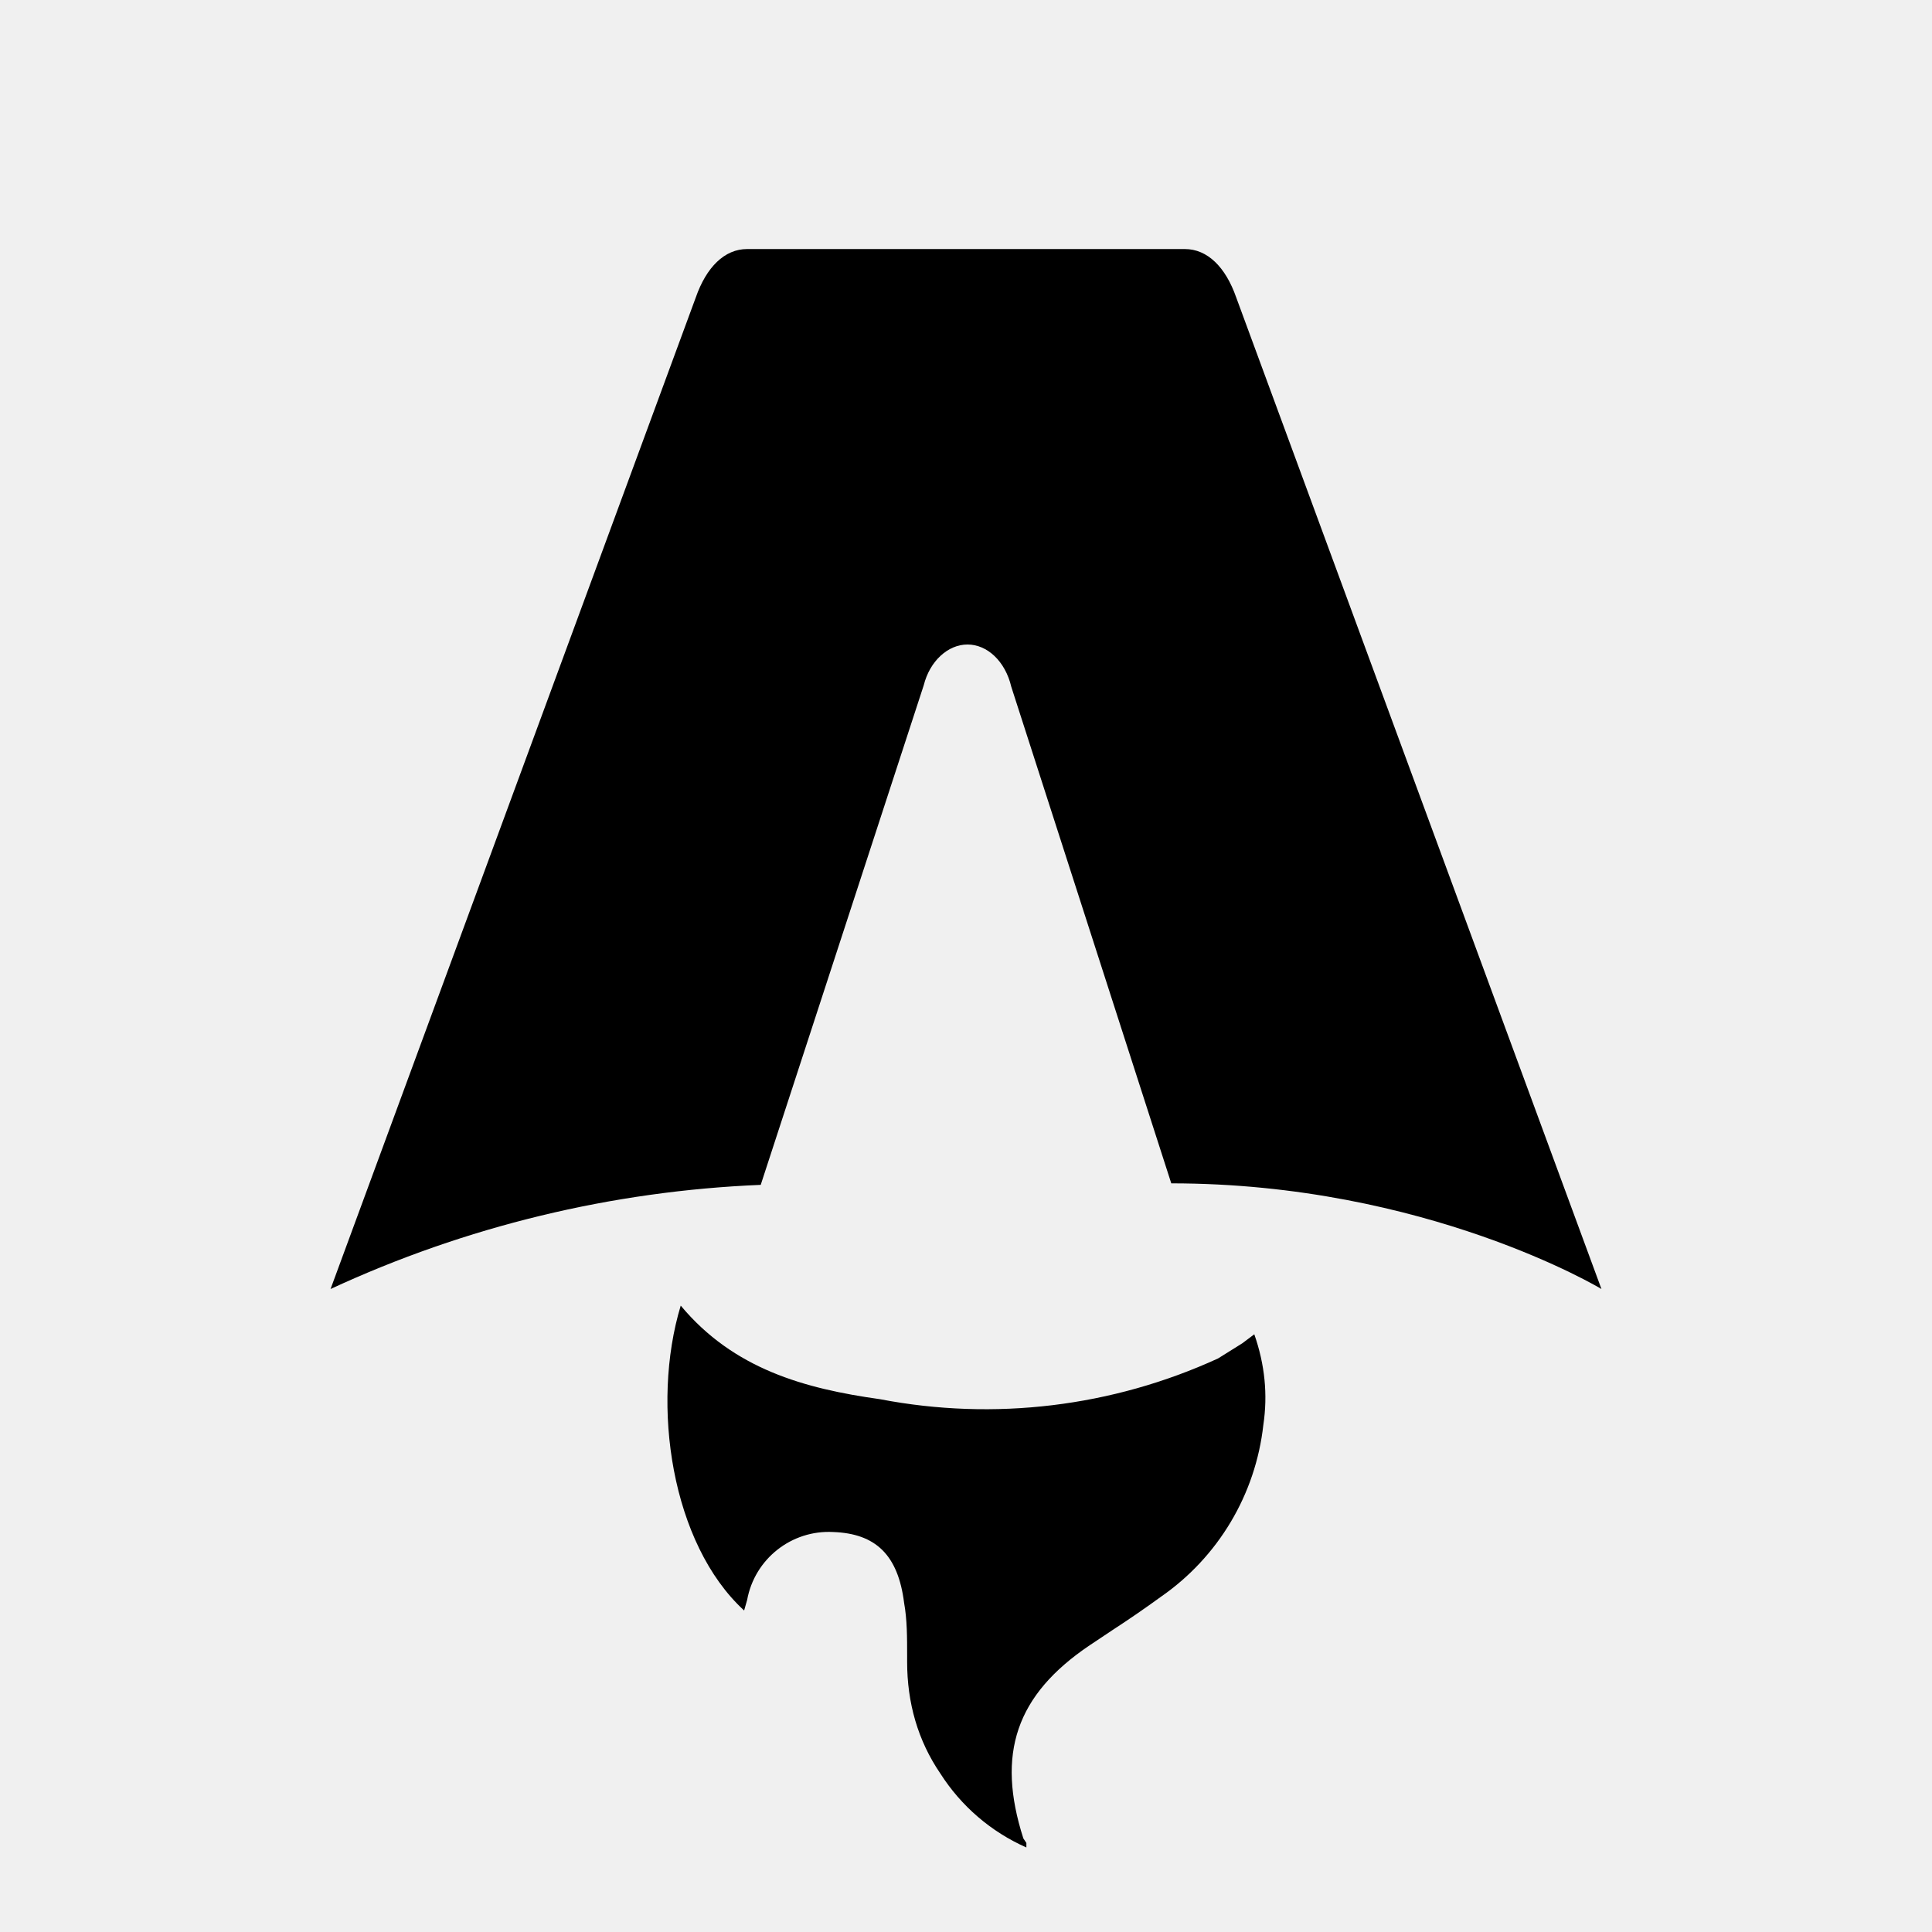
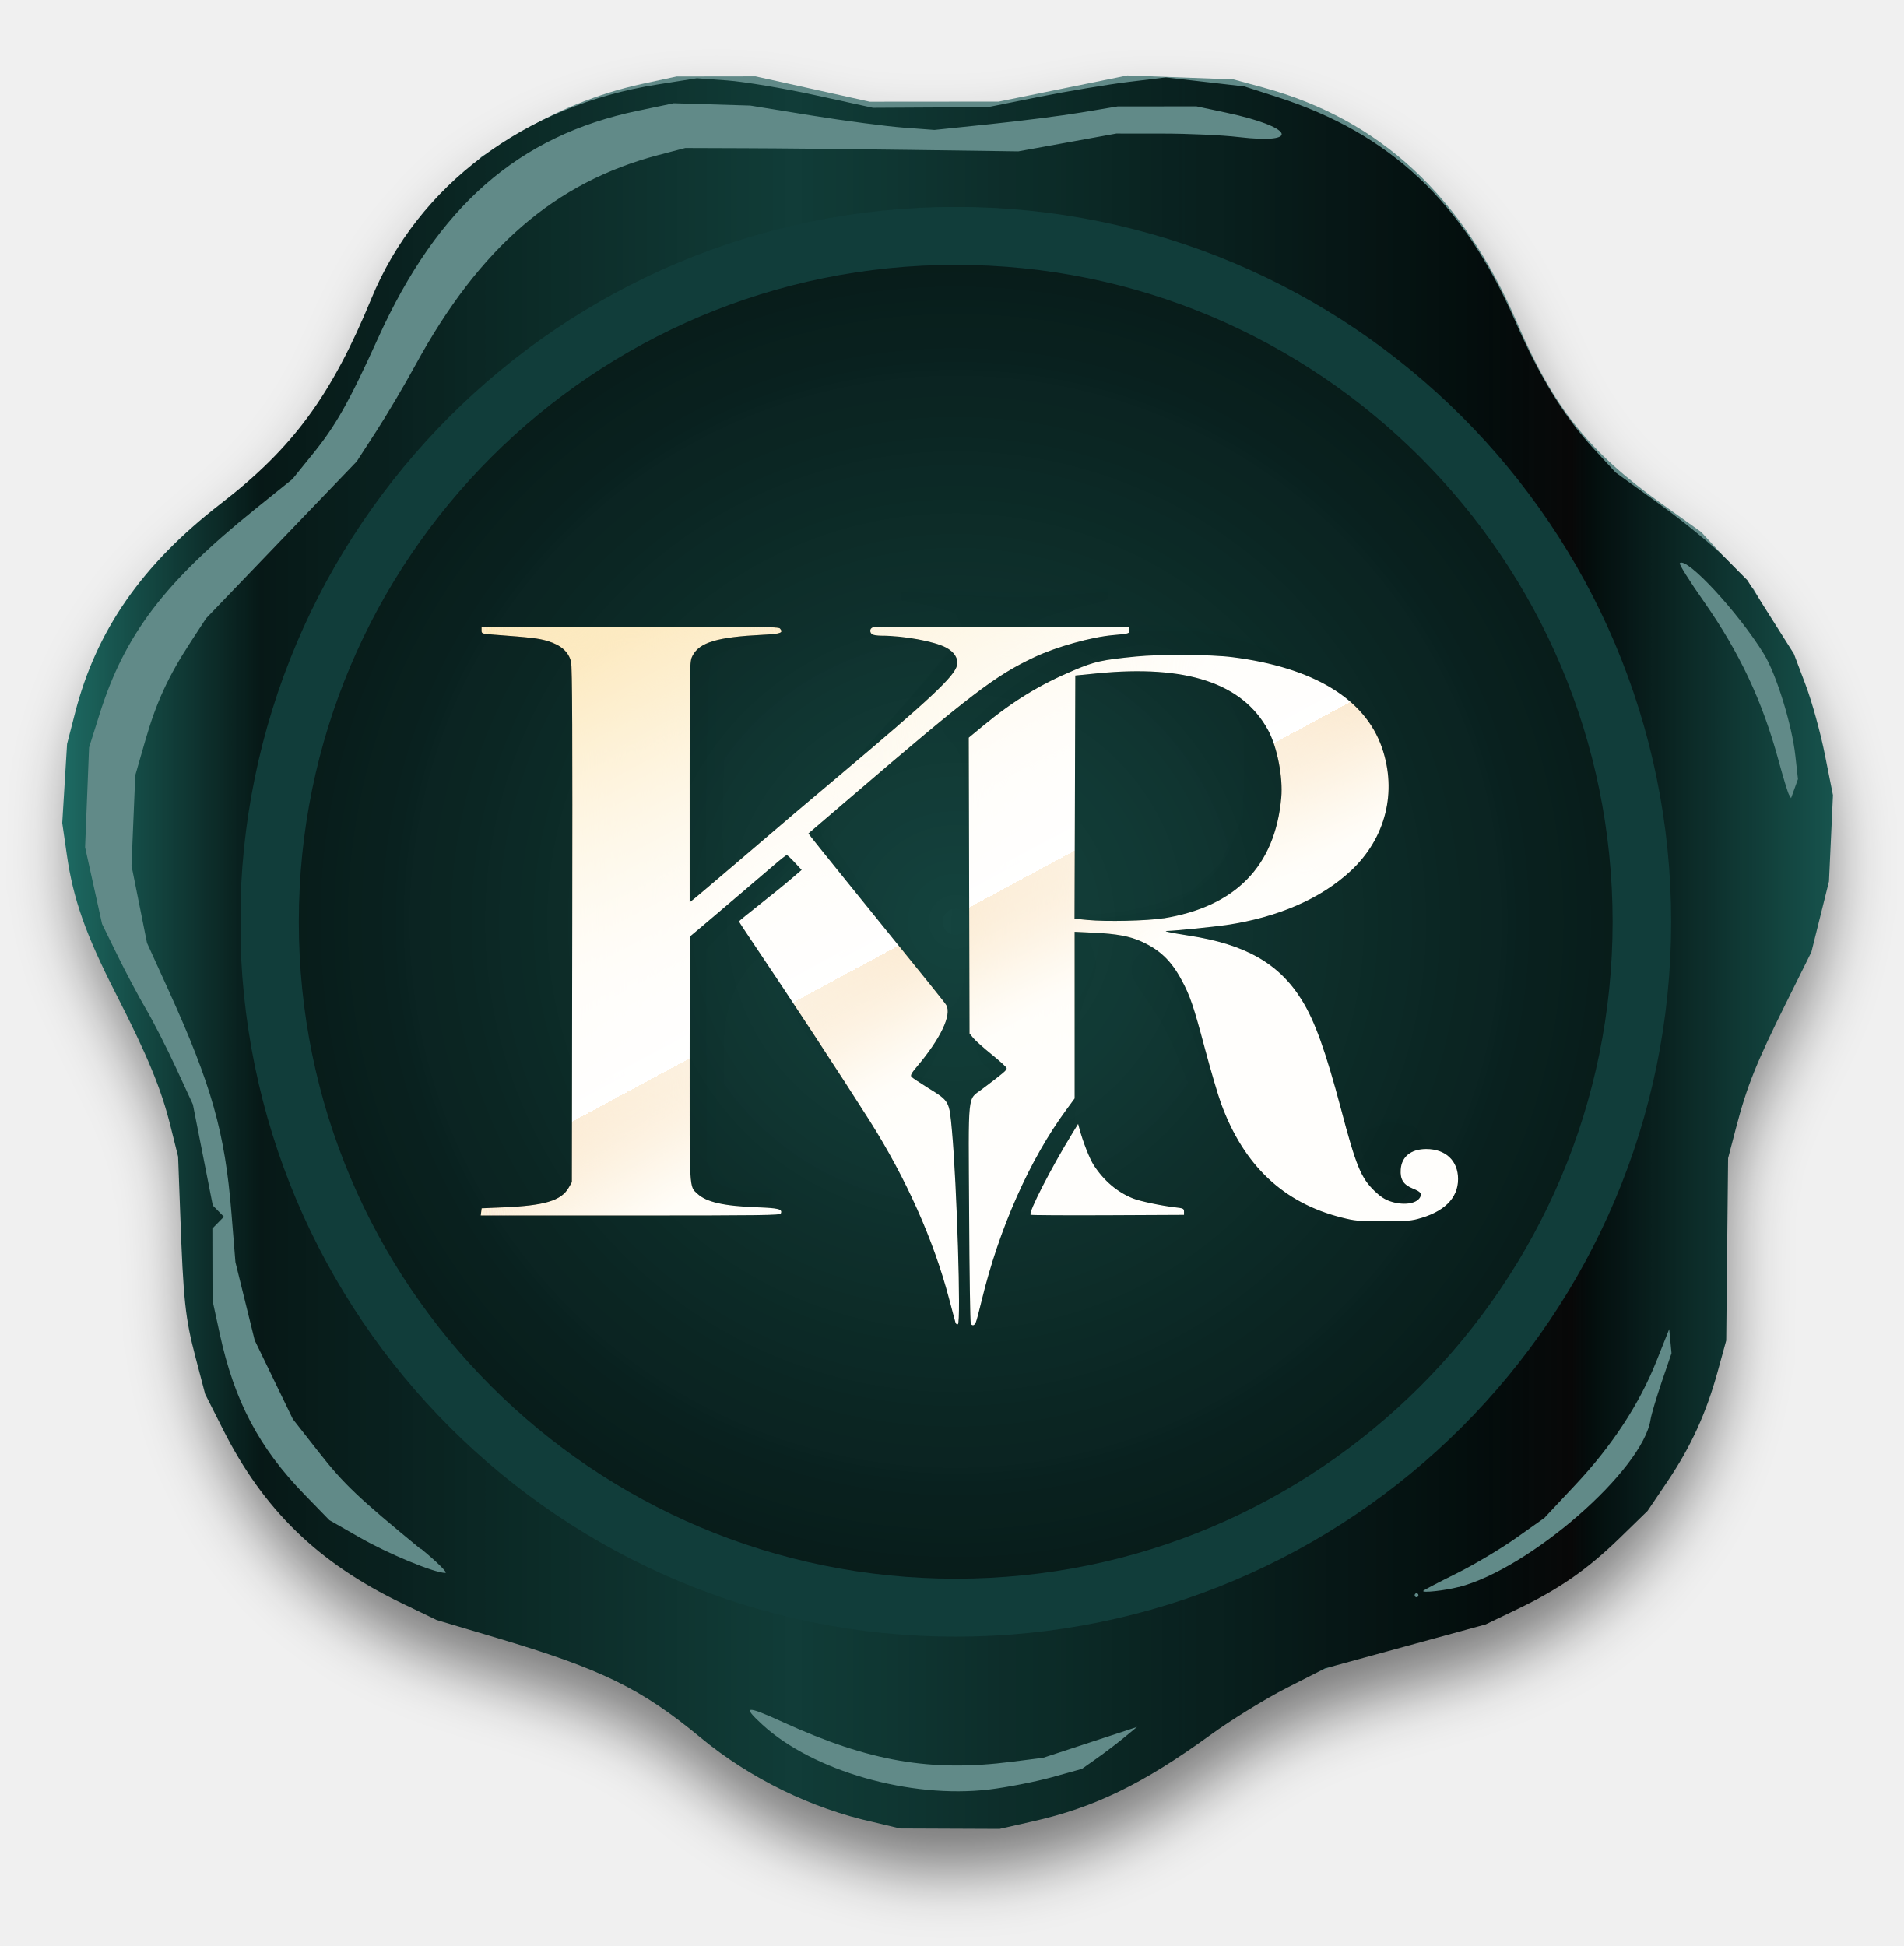
- <svg xmlns="http://www.w3.org/2000/svg" fill="none" viewBox="0 0 128 128">
-   <path d="M50.4 78.5a75.1 75.1 0 0 0-28.5 6.9l24.2-65.7c.7-2 1.9-3.2 3.4-3.2h29c1.5 0 2.7 1.2 3.4 3.2l24.2 65.7s-11.6-7-28.5-7L67 45.5c-.4-1.7-1.6-2.8-2.9-2.8-1.3 0-2.5 1.1-2.9 2.7L50.4 78.5Zm-1.1 28.2Zm-4.2-20.2c-2 6.6-.6 15.8 4.2 20.2a17.5 17.5 0 0 1 .2-.7 5.5 5.5 0 0 1 5.7-4.5c2.8.1 4.3 1.5 4.7 4.7.2 1.1.2 2.3.2 3.5v.4c0 2.7.7 5.2 2.2 7.4a13 13 0 0 0 5.7 4.9v-.3l-.2-.3c-1.8-5.6-.5-9.5 4.4-12.8l1.5-1a73 73 0 0 0 3.2-2.2 16 16 0 0 0 6.8-11.4c.3-2 .1-4-.6-6l-.8.6-1.6 1a37 37 0 0 1-22.4 2.7c-5-.7-9.7-2-13.2-6.2Z" />
-   <style>
-         path { fill: #000; }
-         @media (prefers-color-scheme: dark) {
-             path { fill: #FFF; }
-         }
-     </style>
+ <svg xmlns="http://www.w3.org/2000/svg" xmlns:xlink="http://www.w3.org/1999/xlink" width="79.32mm" height="81.101mm" viewBox="0 0 79.32 81.101" version="1.1" id="svg1" xml:space="preserve">
+   <defs id="defs1">
+     <linearGradient id="linearGradient520">
+       <stop style="stop-color:#e9be8c;stop-opacity:1;" offset="0" id="stop517" />
+       <stop style="stop-color:#ffffff;stop-opacity:1;" offset="0.435" id="stop518" />
+       <stop style="stop-color:#d9aa82;stop-opacity:1;" offset="0.435" id="stop519" />
+       <stop style="stop-color:#fff4e7;stop-opacity:1;" offset="0.568" id="stop520" />
+     </linearGradient>
+     <linearGradient id="linearGradient9">
+       <stop style="stop-color:#a40000;stop-opacity:0.99;" offset="0" id="stop9" />
+       <stop style="stop-color:#3f0202;stop-opacity:1;" offset="1" id="stop10" />
+     </linearGradient>
+     <linearGradient id="linearGradient12">
+       <stop style="stop-color:#fa0b0b;stop-opacity:1;" offset="0" id="stop16" />
+       <stop style="stop-color:#390303;stop-opacity:1;" offset="0.112" id="stop15" />
+       <stop style="stop-color:#920303;stop-opacity:1;" offset="0.413" id="stop14" />
+       <stop style="stop-color:#080808;stop-opacity:1;" offset="0.852" id="stop12" />
+       <stop style="stop-color:#c60707;stop-opacity:1;" offset="1" id="stop13" />
+     </linearGradient>
+     <linearGradient id="swatch231">
+       <stop style="stop-color:#008000;stop-opacity:1;" offset="0" id="stop231" />
+     </linearGradient>
+     <linearGradient id="swatch229">
+       <stop style="stop-color:#005b80;stop-opacity:1;" offset="0" id="stop229" />
+     </linearGradient>
+     <linearGradient xlink:href="#linearGradient12" id="linearGradient13" x1="3.6499468e-06" y1="10.13" x2="20.923" y2="10.13" gradientUnits="userSpaceOnUse" gradientTransform="matrix(0.8077965,0,0,0.8267098,-120.8176,53.47527)" />
+     <filter style="color-interpolation-filters:sRGB" id="filter37" x="-0.043" y="-0.043" width="1.086" height="1.11">
+       <feFlood result="flood" in="SourceGraphic" flood-opacity="0.498" flood-color="rgb(0,0,0)" id="feFlood36" />
+       <feGaussianBlur result="blur" in="SourceGraphic" stdDeviation="0.3" id="feGaussianBlur36" />
+       <feOffset result="offset" in="blur" dx="0" dy="0.4" id="feOffset36" />
+       <feComposite result="comp1" operator="in" in="flood" in2="offset" id="feComposite36" />
+       <feComposite result="fbSourceGraphic" operator="over" in="SourceGraphic" in2="comp1" id="feComposite37" />
+       <feColorMatrix result="fbSourceGraphicAlpha" in="fbSourceGraphic" values="0 0 0 -1 0 0 0 0 -1 0 0 0 0 -1 0 0 0 0 1 0" id="feColorMatrix497" />
+       <feColorMatrix id="feColorMatrix498" type="hueRotate" values="177" result="color1" in="fbSourceGraphic" />
+       <feColorMatrix id="feColorMatrix499" type="saturate" values="0.672" result="color2" />
+     </filter>
+     <filter style="color-interpolation-filters:sRGB" id="filter503" x="0" y="0" width="1" height="1">
+       <feColorMatrix type="hueRotate" values="177" result="color1" id="feColorMatrix502" />
+       <feColorMatrix type="saturate" values="0.672" result="color2" id="feColorMatrix503" />
+     </filter>
+     <filter style="color-interpolation-filters:sRGB" id="filter151-4" x="-0.103" y="-0.201" width="1.207" height="1.403">
+       <feGaussianBlur stdDeviation="0.435 0.648" result="result3" id="feGaussianBlur149-49" />
+       <feColorMatrix values="1 0 0 0 0 0 1 0 0 0 0 0 1 0 0 0 0 0 50 0 " result="result7" id="feColorMatrix149-15" />
+       <feComposite operator="in" in2="SourceGraphic" result="result9" id="feComposite149-5" />
+       <feComposite in2="result7" operator="arithmetic" in="result9" k1="0.5" k3="0.5" result="result1" id="feComposite150-5" k2="0" k4="0" />
+       <feBlend in2="result1" result="result5" mode="screen" in="SourceGraphic" id="feBlend150-82" />
+       <feBlend in2="result5" mode="darken" in="result5" result="result6" id="feBlend151-9" />
+       <feComposite in2="SourceGraphic" operator="in" result="result8" id="feComposite151-8" />
+     </filter>
+     <linearGradient xlink:href="#linearGradient520" id="linearGradient517" gradientUnits="userSpaceOnUse" gradientTransform="translate(-0.09588853,-0.4400105)" x1="8.214" y1="5.602" x2="13.259" y2="14.342" />
+     <radialGradient xlink:href="#linearGradient9" id="radialGradient10-1" cx="10.607" cy="9.532" fx="10.607" fy="9.532" r="5.72" gradientTransform="matrix(1.104206,0,0,1.115516,-1.076955,-1.054454)" gradientUnits="userSpaceOnUse" />
+     <filter style="color-interpolation-filters:sRGB" id="filter505-6" x="-0.021" y="-0.021" width="1.043" height="1.042">
+       <feColorMatrix type="hueRotate" values="177" result="color1" id="feColorMatrix504-0" />
+       <feColorMatrix type="saturate" values="0.672" result="color2" id="feColorMatrix505-0" />
+     </filter>
+   </defs>
+   <path d="m -112.836,70.174 c -0.129,-0.02 -0.416,-0.1 -0.637,-0.178 l -0.402,-0.141 -0.272,-0.161 c -0.15,-0.089 -0.39,-0.261 -0.534,-0.383 -0.518,-0.438 -0.926,-0.643 -1.815,-0.909 -0.904,-0.271 -1.303,-0.462 -1.778,-0.852 l -0.284,-0.233 -0.234,-0.301 -0.234,-0.301 -0.179,-0.374 -0.179,-0.374 -0.092,-0.374 -0.092,-0.374 -0.031,-0.767 -0.031,-0.767 -0.095,-0.337 -0.095,-0.337 -0.36,-0.749 -0.36,-0.749 -0.076,-0.337 -0.076,-0.337 0.015,-0.561 0.015,-0.561 0.128,-0.384 0.128,-0.384 0.174,-0.297 c 0.234,-0.4 0.524,-0.725 0.967,-1.08 0.744,-0.597 1.081,-1.051 1.461,-1.969 0.168,-0.406 0.389,-0.738 0.713,-1.07 l 0.274,-0.281 0.311,-0.195 c 0.381,-0.239 0.797,-0.409 1.227,-0.502 l 0.325,-0.07 0.377,-4.88e-4 0.377,-4.96e-4 0.545,0.121 0.545,0.121 0.615,-4.96e-4 0.615,-4.88e-4 0.615,-0.125 0.615,-0.125 0.506,0.019 0.506,0.019 0.289,0.079 c 1.107,0.303 1.896,1.034 2.414,2.235 0.356,0.825 0.684,1.237 1.384,1.737 l 0.378,0.27 0.25,0.273 0.25,0.273 0.189,0.331 c 0.217,0.38 0.333,0.679 0.441,1.134 l 0.076,0.32 -0.002,0.449 -0.002,0.449 -0.093,0.374 -0.093,0.374 -0.288,0.599 -0.288,0.599 -0.098,0.337 -0.098,0.337 -0.007,0.861 -0.007,0.861 -0.095,0.372 -0.095,0.372 -0.144,0.302 -0.144,0.302 -0.236,0.308 -0.236,0.308 -0.298,0.245 -0.298,0.245 -0.362,0.185 -0.362,0.185 -0.738,0.207 c -1.046,0.293 -1.257,0.394 -2.119,1.013 -0.471,0.338 -0.953,0.557 -1.481,0.675 l -0.255,0.057 -0.398,0.014 -0.398,0.014 z m 1.888,-2.032 c 0.233,-0.052 0.599,-0.155 0.814,-0.229 l 0.39,-0.135 0.463,-0.241 c 0.766,-0.399 1.288,-0.798 1.879,-1.437 l 0.388,-0.419 0.296,-0.456 c 0.623,-0.962 0.953,-1.949 1.045,-3.129 l 0.039,-0.502 -0.04,-0.471 -0.04,-0.471 -0.092,-0.427 c -0.63,-2.929 -3.06,-5.13 -5.96,-5.396 l -0.401,-0.037 -0.38,0.023 c -3.356,0.202 -5.915,2.635 -6.259,5.95 l -0.043,0.412 0.022,0.487 c 0.15,3.335 2.622,6.12 5.828,6.567 l 0.253,0.035 0.687,-0.014 0.687,-0.014 z m -1.707,-0.46 c -2.903,-0.298 -5.204,-2.646 -5.537,-5.65 l -0.041,-0.37 0.022,-0.487 c 0.125,-2.825 2.032,-5.096 4.797,-5.714 l 0.38,-0.085 0.741,-8.27e-4 0.741,-8.27e-4 0.307,0.068 c 1.692,0.375 2.967,1.228 3.938,2.637 l 0.25,0.363 0.221,0.457 0.221,0.457 0.124,0.396 0.124,0.396 0.078,0.476 0.078,0.476 -0.016,0.692 -0.016,0.692 -0.099,0.449 c -0.118,0.531 -0.28,0.983 -0.533,1.484 l -0.185,0.365 -0.279,0.385 c -1.263,1.741 -3.328,2.717 -5.316,2.512 z m 0.89,-0.463 0.466,-0.039 0.37,-0.091 c 1.858,-0.46 3.356,-1.85 3.968,-3.681 l 0.129,-0.388 0.077,-0.455 0.077,-0.455 -1.8e-4,-0.524 -1.8e-4,-0.524 -0.062,-0.374 c -0.453,-2.733 -2.671,-4.751 -5.355,-4.873 l -0.47,-0.021 -0.392,0.044 c -0.778,0.088 -1.271,0.262 -1.984,0.702 l -0.47,0.29 -0.378,0.314 -0.378,0.314 -0.275,0.324 c -0.598,0.706 -0.996,1.522 -1.206,2.476 l -0.078,0.356 -0.019,0.627 -0.019,0.627 0.044,0.29 c 0.408,2.717 2.51,4.801 5.104,5.059 0.168,0.017 0.324,0.033 0.346,0.036 0.022,0.003 0.25,-0.012 0.506,-0.033 z m -0.47,-2.214 c -0.008,-0.027 -0.082,-0.26 -0.165,-0.517 l -0.151,-0.468 -0.215,-0.449 -0.215,-0.449 -0.226,-0.325 c -0.124,-0.178 -0.336,-0.461 -0.47,-0.627 -0.134,-0.166 -0.263,-0.334 -0.287,-0.373 l -0.043,-0.071 0.205,-0.235 c 0.23,-0.263 0.225,-0.25 0.152,-0.432 l -0.054,-0.133 -0.046,0.012 c -0.025,0.007 -0.222,0.199 -0.437,0.428 l -0.391,0.416 0.002,1.041 0.002,1.041 0.053,0.084 c 0.059,0.093 0.1,0.109 0.356,0.145 l 0.174,0.025 -0.014,0.043 -0.014,0.043 -1.004,8.27e-4 -1.004,8.28e-4 -0.017,-0.028 c -0.021,-0.035 0.111,-0.092 0.281,-0.12 l 0.131,-0.022 0.068,-0.078 0.068,-0.078 V 61.491 59.1 l -0.078,-0.08 -0.078,-0.08 -0.181,-0.042 -0.181,-0.042 0.006,-0.037 0.006,-0.037 h 1.004 1.004 l -0.012,0.036 c -0.006,0.02 -0.108,0.056 -0.225,0.081 l -0.213,0.044 -0.059,0.075 -0.059,0.075 -0.024,1.061 c -0.022,1.01 -0.014,1.229 0.047,1.229 0.085,0 2.272,-2.449 2.304,-2.579 l 0.022,-0.09 -0.036,-0.06 -0.036,-0.06 -0.232,-0.06 -0.232,-0.06 v -0.052 -0.052 l 0.344,0.018 c 0.454,0.024 0.928,0.024 1.284,8.27e-4 l 0.289,-0.019 v 0.052 0.052 l -0.253,0.062 c -0.598,0.147 -0.656,0.193 -1.872,1.487 l -0.533,0.568 v 0.091 0.091 l 0.233,0.341 c 0.128,0.188 0.381,0.545 0.561,0.793 l 0.327,0.452 v 0.178 0.178 l -0.122,0.21 -0.122,0.21 0.089,0.086 c 0.13,0.127 0.229,0.307 0.288,0.528 l 0.052,0.196 0.021,0.528 0.021,0.528 -0.042,0.027 -0.042,0.027 z m 0.209,-0.054 c -0.09,-0.372 0.034,-1.369 0.203,-1.628 l 0.107,-0.164 -0.127,-0.112 c -0.07,-0.062 -0.159,-0.163 -0.198,-0.225 l -0.071,-0.112 -2.4e-4,-1.56 -2.4e-4,-1.56 0.288,-0.239 0.288,-0.239 0.269,-0.139 0.269,-0.139 0.265,-0.059 0.265,-0.059 0.325,0.021 c 0.548,0.036 0.934,0.174 1.221,0.435 l 0.156,0.142 0.107,0.2 0.107,0.2 v 0.374 0.374 l -0.125,0.238 -0.125,0.238 -0.182,0.141 c -0.271,0.21 -0.561,0.342 -0.933,0.427 -0.147,0.033 -0.122,0.083 0.076,0.151 l 0.176,0.06 0.151,0.134 0.151,0.134 0.09,0.183 c 0.049,0.101 0.173,0.448 0.275,0.772 0.211,0.672 0.347,0.978 0.486,1.091 l 0.097,0.079 h 0.097 c 0.053,0 0.128,-0.024 0.167,-0.054 l 0.07,-0.054 -0.134,-0.059 c -0.141,-0.061 -0.209,-0.152 -0.209,-0.278 v -0.075 l 0.095,-0.078 0.095,-0.078 h 0.117 0.117 l 0.091,0.074 c 0.05,0.041 0.102,0.118 0.115,0.172 l 0.024,0.098 -0.04,0.126 -0.04,0.126 -0.108,0.094 c -0.059,0.051 -0.176,0.113 -0.26,0.137 l -0.152,0.043 -0.246,-0.043 -0.246,-0.043 -0.177,-0.093 -0.177,-0.093 -0.18,-0.189 -0.18,-0.189 -0.129,-0.255 c -0.071,-0.14 -0.212,-0.481 -0.312,-0.757 -0.101,-0.276 -0.228,-0.578 -0.283,-0.671 l -0.1,-0.168 -0.143,-0.084 -0.143,-0.084 -0.205,-5.54e-4 -0.205,-5.37e-4 -0.057,0.059 -0.057,0.059 v 0.824 0.824 l -0.148,0.174 c -0.246,0.289 -0.48,0.846 -0.556,1.325 -0.026,0.163 -0.08,0.183 -0.114,0.042 z m 1.331,-3.495 c 0.133,-0.02 0.334,-0.072 0.448,-0.116 l 0.206,-0.08 0.139,-0.13 0.139,-0.13 0.091,-0.2 0.091,-0.2 0.034,-0.246 0.034,-0.246 -0.034,-0.245 -0.034,-0.245 -0.089,-0.182 -0.089,-0.182 -0.148,-0.131 -0.148,-0.131 -0.162,-0.047 -0.162,-0.047 -0.216,0.023 -0.216,0.023 -0.142,0.075 c -0.078,0.041 -0.167,0.113 -0.198,0.159 l -0.057,0.084 v 1.078 1.078 l 0.081,0.034 c 0.106,0.044 0.143,0.044 0.431,8.27e-4 z m -0.379,2.78 -0.39,-0.013 -0.02,-0.053 -0.02,-0.053 0.113,-0.17 0.113,-0.17 h 0.062 0.062 l 0.046,0.107 0.046,0.107 0.099,0.048 c 0.054,0.027 0.197,0.059 0.316,0.071 l 0.217,0.023 v 0.056 0.056 l -0.127,0.002 c -0.07,8.26e-4 -0.302,-0.003 -0.517,-0.011 z" style="fill:#af7474;fill-opacity:1;stroke-width:0.532;filter:url(#filter37)" id="path1-1" transform="matrix(4.366025,0,0,4.366025,530.0886,-230.3308)" />
+   <path style="fill:url(#linearGradient13);fill-opacity:1;stroke:none;stroke-width:0.534;stroke-opacity:1;filter:url(#filter503)" d="m -113.072,70.149 c -0.593,-0.13 -1.181,-0.418 -1.652,-0.807 -0.567,-0.469 -0.943,-0.653 -1.943,-0.951 l -0.577,-0.172 -0.336,-0.162 c -0.795,-0.383 -1.318,-0.892 -1.703,-1.656 l -0.171,-0.339 -0.092,-0.351 c -0.098,-0.375 -0.116,-0.537 -0.146,-1.376 l -0.02,-0.539 -0.072,-0.289 c -0.089,-0.359 -0.218,-0.671 -0.528,-1.278 -0.283,-0.556 -0.402,-0.894 -0.462,-1.313 l -0.044,-0.305 0.023,-0.377 0.023,-0.377 0.076,-0.295 c 0.202,-0.789 0.64,-1.418 1.39,-1.998 0.692,-0.535 1.057,-1.032 1.439,-1.959 0.446,-1.083 1.466,-1.846 2.733,-2.044 l 0.374,-0.059 0.292,0.021 c 0.161,0.012 0.539,0.075 0.84,0.141 l 0.548,0.12 0.548,-0.003 0.548,-0.003 0.493,-0.099 c 0.271,-0.054 0.654,-0.118 0.85,-0.142 l 0.357,-0.043 0.375,0.043 0.375,0.043 0.31,0.1 c 1.082,0.348 1.779,1.004 2.276,2.142 0.23,0.527 0.47,0.916 0.75,1.219 l 0.207,0.224 0.42,0.303 c 0.231,0.167 0.514,0.398 0.629,0.515 l 0.209,0.211 0.222,0.351 0.222,0.351 0.111,0.294 c 0.061,0.161 0.145,0.465 0.186,0.674 l 0.076,0.381 -0.019,0.412 -0.019,0.412 -0.084,0.337 -0.084,0.337 -0.242,0.487 c -0.283,0.569 -0.373,0.792 -0.477,1.19 l -0.076,0.291 -0.009,0.87 -0.009,0.87 -0.081,0.295 c -0.11,0.399 -0.255,0.717 -0.481,1.052 l -0.189,0.28 -0.261,0.254 c -0.313,0.305 -0.584,0.493 -0.985,0.685 l -0.299,0.144 -0.767,0.21 -0.767,0.21 -0.365,0.186 c -0.201,0.102 -0.53,0.305 -0.731,0.451 -0.64,0.465 -1.103,0.69 -1.692,0.823 l -0.318,0.072 -0.475,-0.002 -0.475,-0.002 z m 1.1,-0.312 c 0.166,-0.02 0.434,-0.072 0.595,-0.116 l 0.292,-0.081 0.14,-0.099 c 0.077,-0.054 0.195,-0.144 0.263,-0.2 l 0.123,-0.101 -0.448,0.147 -0.448,0.147 -0.299,0.038 c -0.774,0.099 -1.359,-0.002 -2.182,-0.377 -0.359,-0.164 -0.397,-0.159 -0.199,0.023 0.482,0.442 1.409,0.708 2.163,0.619 z m 0.905,-1.632 0.477,-0.089 0.437,-0.154 c 2.487,-0.876 4.222,-3.021 4.513,-5.58 l 0.045,-0.391 -0.023,-0.599 -0.023,-0.599 -0.07,-0.356 c -0.038,-0.196 -0.13,-0.55 -0.204,-0.786 l -0.134,-0.431 -0.253,-0.524 -0.253,-0.524 -0.247,-0.352 c -1.148,-1.637 -2.756,-2.661 -4.618,-2.941 l -0.388,-0.058 -0.489,5.37e-4 -0.489,5.54e-4 -0.365,0.053 c -1.626,0.238 -2.988,0.943 -4.083,2.114 l -0.391,0.418 -0.259,0.397 c -0.653,1.001 -0.961,1.935 -1.058,3.213 l -0.037,0.487 0.035,0.393 c 0.297,3.386 2.885,6.09 6.125,6.4 l 0.363,0.035 0.457,-0.019 0.457,-0.019 z m -1.482,-0.494 c -2.812,-0.174 -5.286,-2.508 -5.685,-5.364 l -0.06,-0.431 0.017,-0.674 0.017,-0.674 0.082,-0.392 c 0.555,-2.654 2.854,-4.611 5.612,-4.777 l 0.4,-0.024 0.384,0.043 c 2.744,0.307 4.938,2.342 5.48,5.085 l 0.076,0.384 0.023,0.458 0.023,0.458 -0.045,0.449 -0.045,0.449 -0.102,0.412 c -0.181,0.735 -0.464,1.357 -0.915,2.012 l -0.238,0.345 -0.347,0.361 -0.347,0.361 -0.402,0.305 -0.402,0.305 -0.459,0.239 -0.459,0.239 -0.406,0.134 c -0.223,0.074 -0.592,0.167 -0.82,0.207 l -0.415,0.073 -0.402,0.012 c -0.221,0.007 -0.476,0.008 -0.566,0.002 z m 1.431,-0.532 c 0.748,-0.161 1.383,-0.441 2.06,-0.904 l 0.396,-0.271 0.425,-0.433 c 0.504,-0.514 0.701,-0.789 1.01,-1.414 l 0.23,-0.466 0.111,-0.368 c 0.061,-0.202 0.142,-0.551 0.18,-0.775 l 0.07,-0.407 -0.011,-0.618 -0.011,-0.618 -0.077,-0.368 c -0.043,-0.203 -0.128,-0.523 -0.189,-0.711 l -0.112,-0.343 -0.254,-0.502 c -0.609,-1.202 -1.408,-1.991 -2.646,-2.608 l -0.402,-0.2 -0.376,-0.113 c -0.207,-0.062 -0.56,-0.141 -0.786,-0.175 l -0.41,-0.062 -0.694,0.021 -0.694,0.021 -0.292,0.076 c -0.69,0.179 -1.11,0.383 -1.882,0.917 l -0.384,0.265 -0.443,0.451 -0.443,0.451 -0.194,0.298 c -0.523,0.804 -0.823,1.67 -0.915,2.65 l -0.043,0.456 0.022,0.345 c 0.082,1.271 0.581,2.509 1.402,3.478 l 0.254,0.3 0.344,0.286 c 0.875,0.727 1.795,1.189 2.702,1.358 0.458,0.085 0.55,0.091 1.15,0.076 l 0.548,-0.014 z m -1.209,-2.378 c -0.307,-1.055 -0.699,-1.772 -1.5,-2.747 l -0.225,-0.274 0.046,-0.063 c 0.025,-0.035 0.127,-0.15 0.226,-0.256 l 0.18,-0.193 -0.086,-0.194 -0.086,-0.194 -0.448,0.468 -0.448,0.468 v 1.012 1.012 l 0.036,0.098 0.036,0.098 0.127,0.054 c 0.07,0.03 0.193,0.054 0.274,0.054 h 0.147 v 0.06 0.06 l -0.192,-0.029 c -0.106,-0.016 -0.574,-0.027 -1.041,-0.024 l -0.85,0.005 v -0.032 c 0,-0.018 0.093,-0.044 0.206,-0.058 l 0.206,-0.026 0.087,-0.089 0.087,-0.089 -0.01,-2.415 -0.01,-2.415 -0.073,-0.075 -0.073,-0.075 -0.198,-0.039 c -0.218,-0.042 -0.283,-0.076 -0.146,-0.075 0.049,2.23e-4 0.52,-0.004 1.048,-0.009 l 0.959,-0.01 -0.012,0.037 c -0.007,0.021 -0.101,0.05 -0.209,0.066 -0.108,0.016 -0.232,0.053 -0.275,0.082 l -0.078,0.053 -0.024,0.176 c -0.013,0.097 -0.024,0.647 -0.024,1.223 v 1.046 l 0.034,-0.012 c 0.114,-0.042 2.355,-2.519 2.394,-2.647 l 0.024,-0.078 -0.038,-0.073 -0.038,-0.073 -0.119,-0.037 c -0.066,-0.021 -0.181,-0.048 -0.256,-0.061 l -0.137,-0.024 v -0.041 -0.041 l 0.466,0.028 c 0.522,0.032 0.766,0.031 1.206,-0.003 l 0.301,-0.023 v 0.041 c 0,0.023 -0.045,0.051 -0.1,0.062 -0.334,0.07 -0.568,0.148 -0.743,0.247 l -0.198,0.113 -0.85,0.883 -0.85,0.883 v 0.064 c 0,0.069 0.314,0.548 0.673,1.028 0.122,0.164 0.284,0.391 0.359,0.506 l 0.137,0.208 1.1e-4,0.097 c 1.8e-4,0.15 -0.071,0.338 -0.186,0.489 l -0.104,0.137 0.159,0.163 0.159,0.163 0.059,0.204 c 0.033,0.112 0.078,0.39 0.101,0.618 l 0.042,0.414 -0.034,0.187 -0.034,0.187 z m 0.281,-0.123 c -0.019,-0.723 0.052,-1.149 0.227,-1.363 l 0.101,-0.124 -0.165,-0.149 -0.165,-0.149 -0.05,-0.122 -0.05,-0.122 v -1.496 -1.496 l 0.186,-0.172 c 0.102,-0.094 0.304,-0.246 0.448,-0.338 l 0.261,-0.166 0.286,-0.098 0.286,-0.098 0.358,4.38e-4 0.358,4.3e-4 0.268,0.057 c 0.344,0.073 0.595,0.2 0.796,0.403 l 0.16,0.161 0.094,0.206 0.094,0.206 0.001,0.3 10e-4,0.3 -0.103,0.229 -0.103,0.229 -0.137,0.137 -0.137,0.137 -0.289,0.149 -0.289,0.149 -0.285,0.063 c -0.316,0.07 -0.318,0.083 -0.023,0.174 0.113,0.035 0.269,0.111 0.348,0.17 l 0.143,0.106 0.113,0.221 c 0.062,0.122 0.2,0.491 0.306,0.82 0.279,0.87 0.41,1.113 0.623,1.161 l 0.102,0.023 0.112,-0.06 c 0.15,-0.08 0.141,-0.122 -0.035,-0.17 l -0.148,-0.041 -0.037,-0.1 -0.037,-0.1 0.038,-0.086 0.038,-0.086 0.101,-0.039 0.101,-0.039 0.118,0.023 0.118,0.023 0.056,0.082 0.056,0.082 v 0.143 0.143 l -0.06,0.094 c -0.033,0.052 -0.127,0.129 -0.209,0.172 l -0.148,0.078 -0.299,-0.019 -0.299,-0.019 -0.226,-0.123 -0.226,-0.123 -0.156,-0.178 c -0.201,-0.229 -0.389,-0.599 -0.59,-1.158 -0.248,-0.69 -0.343,-0.84 -0.627,-0.987 l -0.117,-0.06 h -0.168 -0.168 l -0.092,0.095 -0.092,0.095 0.009,0.821 0.009,0.821 -0.155,0.173 -0.155,0.173 -0.147,0.313 -0.147,0.313 -0.061,0.321 c -0.081,0.425 -0.111,0.405 -0.123,-0.081 z m 1.516,-3.21 0.248,-0.054 0.185,-0.103 c 0.227,-0.127 0.374,-0.303 0.477,-0.574 l 0.079,-0.206 0.003,-0.394 0.003,-0.394 -0.122,-0.254 -0.122,-0.254 -0.17,-0.128 -0.17,-0.128 -0.183,-0.04 -0.183,-0.04 -0.191,0.037 c -0.233,0.045 -0.469,0.164 -0.52,0.261 l -0.038,0.072 -0.016,0.986 c -0.008,0.542 -0.007,1.049 0.004,1.126 l 0.02,0.14 0.224,-5.46e-4 c 0.123,-3.63e-4 0.335,-0.025 0.471,-0.054 z m -0.732,2.761 c -0.146,-0.007 -0.265,-0.021 -0.265,-0.031 0,-0.04 0.179,-0.302 0.251,-0.369 l 0.078,-0.071 v 0.061 c 0,0.034 0.046,0.114 0.102,0.179 l 0.102,0.117 0.3,0.041 c 0.165,0.023 0.3,0.054 0.3,0.071 v 0.03 l -0.301,-0.007 c -0.166,-0.004 -0.421,-0.013 -0.566,-0.02 z m 3.389,3.754 c 0,-0.01 -0.008,-0.019 -0.018,-0.019 -0.01,0 -0.018,0.008 -0.018,0.019 0,0.01 0.008,0.019 0.018,0.019 0.01,0 0.018,-0.008 0.018,-0.019 z m 0.384,-0.078 c 0.679,-0.175 1.759,-1.118 1.832,-1.6 0.007,-0.046 0.055,-0.207 0.106,-0.358 l 0.094,-0.275 -0.011,-0.115 -0.011,-0.115 -0.121,0.304 c -0.164,0.412 -0.422,0.807 -0.776,1.184 l -0.295,0.315 -0.268,0.19 c -0.147,0.104 -0.404,0.257 -0.569,0.339 -0.166,0.082 -0.309,0.157 -0.318,0.166 -0.022,0.023 0.203,-8.27e-4 0.337,-0.036 z m -9.906,-0.362 c -0.599,-0.492 -0.735,-0.621 -0.975,-0.927 l -0.247,-0.315 -0.182,-0.376 -0.182,-0.376 -0.092,-0.373 -0.092,-0.373 -0.038,-0.469 c -0.062,-0.768 -0.189,-1.22 -0.599,-2.123 l -0.207,-0.455 -0.074,-0.369 -0.074,-0.369 0.018,-0.431 0.018,-0.431 0.095,-0.33 c 0.107,-0.371 0.22,-0.615 0.434,-0.943 l 0.147,-0.225 0.719,-0.749 0.719,-0.749 0.182,-0.281 c 0.1,-0.154 0.27,-0.441 0.377,-0.637 0.614,-1.125 1.334,-1.747 2.321,-2.007 l 0.256,-0.067 0.566,0.002 c 0.312,8.26e-4 1.027,0.008 1.59,0.016 l 1.023,0.014 0.468,-0.085 0.468,-0.085 0.445,3.55e-4 c 0.245,1.9e-4 0.569,0.015 0.719,0.033 0.61,0.072 0.525,-0.097 -0.117,-0.233 l -0.282,-0.06 -0.376,1.57e-4 -0.376,1.49e-4 -0.347,0.058 c -0.191,0.032 -0.585,0.082 -0.875,0.112 l -0.528,0.055 -0.294,-0.022 c -0.162,-0.012 -0.557,-0.064 -0.879,-0.116 l -0.585,-0.095 -0.365,-0.011 -0.365,-0.011 -0.345,0.072 c -1.139,0.239 -1.906,0.91 -2.477,2.169 -0.279,0.615 -0.406,0.84 -0.631,1.116 l -0.187,0.231 -0.354,0.285 c -0.869,0.7 -1.248,1.2 -1.487,1.959 l -0.1,0.318 -0.019,0.476 -0.019,0.476 0.081,0.366 0.081,0.366 0.147,0.3 c 0.081,0.165 0.203,0.395 0.272,0.512 0.069,0.117 0.198,0.37 0.287,0.562 l 0.161,0.349 0.095,0.482 0.095,0.482 0.053,0.054 0.053,0.054 -0.055,0.056 -0.055,0.056 7.8e-4,0.344 7.8e-4,0.344 0.069,0.318 c 0.139,0.64 0.374,1.087 0.81,1.535 l 0.236,0.243 0.287,0.164 c 0.271,0.156 0.712,0.339 0.82,0.34 0.027,4.38e-4 -0.079,-0.105 -0.235,-0.233 z m 13.12,-7.574 c -0.032,-0.294 -0.182,-0.779 -0.3,-0.971 -0.244,-0.397 -0.74,-0.932 -0.803,-0.867 -0.009,0.009 0.094,0.173 0.229,0.365 0.341,0.487 0.559,0.95 0.713,1.516 0.044,0.162 0.089,0.309 0.1,0.328 l 0.02,0.034 0.033,-0.091 0.033,-0.091 z" id="path312" transform="matrix(4.366025,0,0,4.366025,530.0886,-230.3308)" />
+   <ellipse style="fill:url(#radialGradient10-1);fill-rule:nonzero;stroke:#741b1b;stroke-width:0.539;stroke-dasharray:none;stroke-opacity:1;filter:url(#filter505-6)" id="path37-5-5" cx="10.636" cy="9.579" rx="6.316" ry="6.381" transform="matrix(4.527577,0,0,4.479775,-8.32578,-4.49568)" />
+   <path style="fill:url(#linearGradient517);stroke-width:0.329;filter:url(#filter151-4)" d="m 10.498,13.367 c -0.004,-0.014 -0.035,-0.136 -0.068,-0.271 C 10.271,12.45 9.988,11.771 9.612,11.134 9.333,10.662 8.761,9.728 8.427,9.198 c -0.091,-0.144 -0.165,-0.265 -0.165,-0.269 0,-0.004 0.097,-0.089 0.215,-0.188 0.118,-0.1 0.264,-0.226 0.323,-0.281 l 0.109,-0.1 -0.071,-0.082 c -0.039,-0.045 -0.076,-0.082 -0.083,-0.082 -0.006,0 -0.066,0.05 -0.133,0.112 -0.129,0.119 -0.53,0.485 -0.741,0.676 l -0.127,0.114 -8.92e-4,1.354 c -9.57e-4,1.471 -0.005,1.403 0.081,1.488 0.093,0.092 0.27,0.135 0.614,0.149 0.227,0.009 0.265,0.02 0.246,0.069 -0.007,0.019 -0.188,0.022 -1.553,0.022 h -1.545 l 0.005,-0.04 0.005,-0.04 0.218,-0.01 c 0.431,-0.019 0.603,-0.074 0.68,-0.217 l 0.033,-0.062 0.004,-2.836 c 0.003,-2.105 1.02e-4,-2.856 -0.012,-2.914 -0.024,-0.11 -0.103,-0.186 -0.239,-0.23 -0.094,-0.031 -0.169,-0.04 -0.554,-0.071 -0.127,-0.01 -0.131,-0.012 -0.131,-0.047 v -0.036 l 1.531,-0.004 c 1.342,-0.003 1.533,-0.001 1.549,0.018 0.04,0.048 0.009,0.06 -0.179,0.07 -0.467,0.025 -0.651,0.083 -0.723,0.231 -0.03,0.061 -0.03,0.077 -0.03,1.394 v 1.332 l 0.055,-0.047 c 0.03,-0.026 0.215,-0.194 0.411,-0.373 0.585,-0.536 0.737,-0.674 1.064,-0.968 0.96,-0.865 1.208,-1.114 1.23,-1.234 0.014,-0.075 -0.028,-0.146 -0.115,-0.195 -0.121,-0.068 -0.435,-0.13 -0.666,-0.13 -0.044,-6.5e-5 -0.089,-0.008 -0.098,-0.017 -0.028,-0.028 -0.02,-0.068 0.015,-0.077 0.018,-0.004 0.619,-0.006 1.336,-0.004 l 1.303,0.004 0.004,0.032 c 0.005,0.037 -0.007,0.041 -0.163,0.055 -0.228,0.021 -0.586,0.128 -0.815,0.243 -0.406,0.205 -0.646,0.4 -1.902,1.553 -0.236,0.217 -0.431,0.395 -0.433,0.397 -0.002,0.001 0.175,0.239 0.394,0.528 0.899,1.188 1.011,1.337 1.029,1.369 0.058,0.108 -0.058,0.37 -0.302,0.679 -0.059,0.075 -0.07,0.098 -0.057,0.114 0.009,0.011 0.083,0.064 0.164,0.118 0.23,0.153 0.225,0.143 0.254,0.483 0.05,0.589 0.094,2.114 0.061,2.134 -0.009,0.005 -0.019,-0.002 -0.023,-0.016 z m 0.157,0.008 c -0.006,-0.009 -0.014,-0.557 -0.017,-1.217 -0.008,-1.371 -0.019,-1.251 0.13,-1.372 0.231,-0.186 0.261,-0.214 0.257,-0.235 -0.002,-0.012 -0.072,-0.08 -0.154,-0.151 -0.082,-0.071 -0.167,-0.152 -0.189,-0.18 l -0.04,-0.052 -0.004,-1.635 -0.004,-1.635 0.149,-0.132 c 0.309,-0.274 0.589,-0.457 0.943,-0.616 0.209,-0.094 0.283,-0.112 0.633,-0.149 0.247,-0.027 0.78,-0.023 0.997,0.007 0.836,0.114 1.368,0.459 1.543,0.999 0.159,0.491 0.039,1.002 -0.32,1.362 -0.306,0.307 -0.754,0.516 -1.287,0.6 -0.119,0.019 -0.547,0.065 -0.603,0.065 -0.062,0 0.015,0.018 0.217,0.052 0.584,0.096 0.931,0.308 1.164,0.709 0.137,0.235 0.248,0.568 0.407,1.209 0.155,0.628 0.205,0.759 0.346,0.905 0.057,0.059 0.103,0.092 0.159,0.113 0.133,0.049 0.271,0.031 0.31,-0.042 0.022,-0.042 0.007,-0.063 -0.072,-0.097 -0.099,-0.043 -0.134,-0.101 -0.127,-0.211 0.009,-0.143 0.106,-0.226 0.262,-0.227 0.201,-5.56e-4 0.33,0.129 0.33,0.332 3.96e-4,0.214 -0.148,0.368 -0.426,0.444 -0.071,0.019 -0.147,0.024 -0.359,0.023 -0.245,-0.001 -0.282,-0.005 -0.415,-0.041 -0.602,-0.162 -1.011,-0.575 -1.245,-1.257 -0.033,-0.095 -0.108,-0.37 -0.168,-0.61 -0.118,-0.474 -0.153,-0.585 -0.242,-0.761 -0.107,-0.212 -0.222,-0.33 -0.412,-0.423 -0.121,-0.059 -0.257,-0.086 -0.491,-0.098 l -0.2,-0.01 v 0.921 0.921 l -0.085,0.124 c -0.379,0.551 -0.696,1.315 -0.876,2.116 -0.025,0.111 -0.051,0.217 -0.059,0.235 -0.014,0.036 -0.035,0.042 -0.052,0.016 z m 1.989,-4.48 c 0.744,-0.129 1.153,-0.577 1.216,-1.334 0.019,-0.227 -0.042,-0.561 -0.137,-0.748 -0.264,-0.518 -0.842,-0.723 -1.763,-0.626 l -0.226,0.024 -0.004,1.344 -0.004,1.344 0.135,0.014 c 0.191,0.02 0.616,0.01 0.783,-0.019 z m -1.372,3.276 c -0.024,-0.024 0.215,-0.522 0.43,-0.897 l 0.061,-0.107 0.012,0.048 c 0.036,0.146 0.107,0.34 0.15,0.41 0.105,0.172 0.243,0.297 0.404,0.366 0.072,0.031 0.293,0.081 0.432,0.098 0.088,0.011 0.095,0.014 0.095,0.048 v 0.036 l -0.787,0.004 c -0.433,0.002 -0.791,-2.39e-4 -0.796,-0.005 z" id="path38-0" transform="matrix(4.037318,0,0,3.770225,-2.56048,4.735901)" />
</svg>
